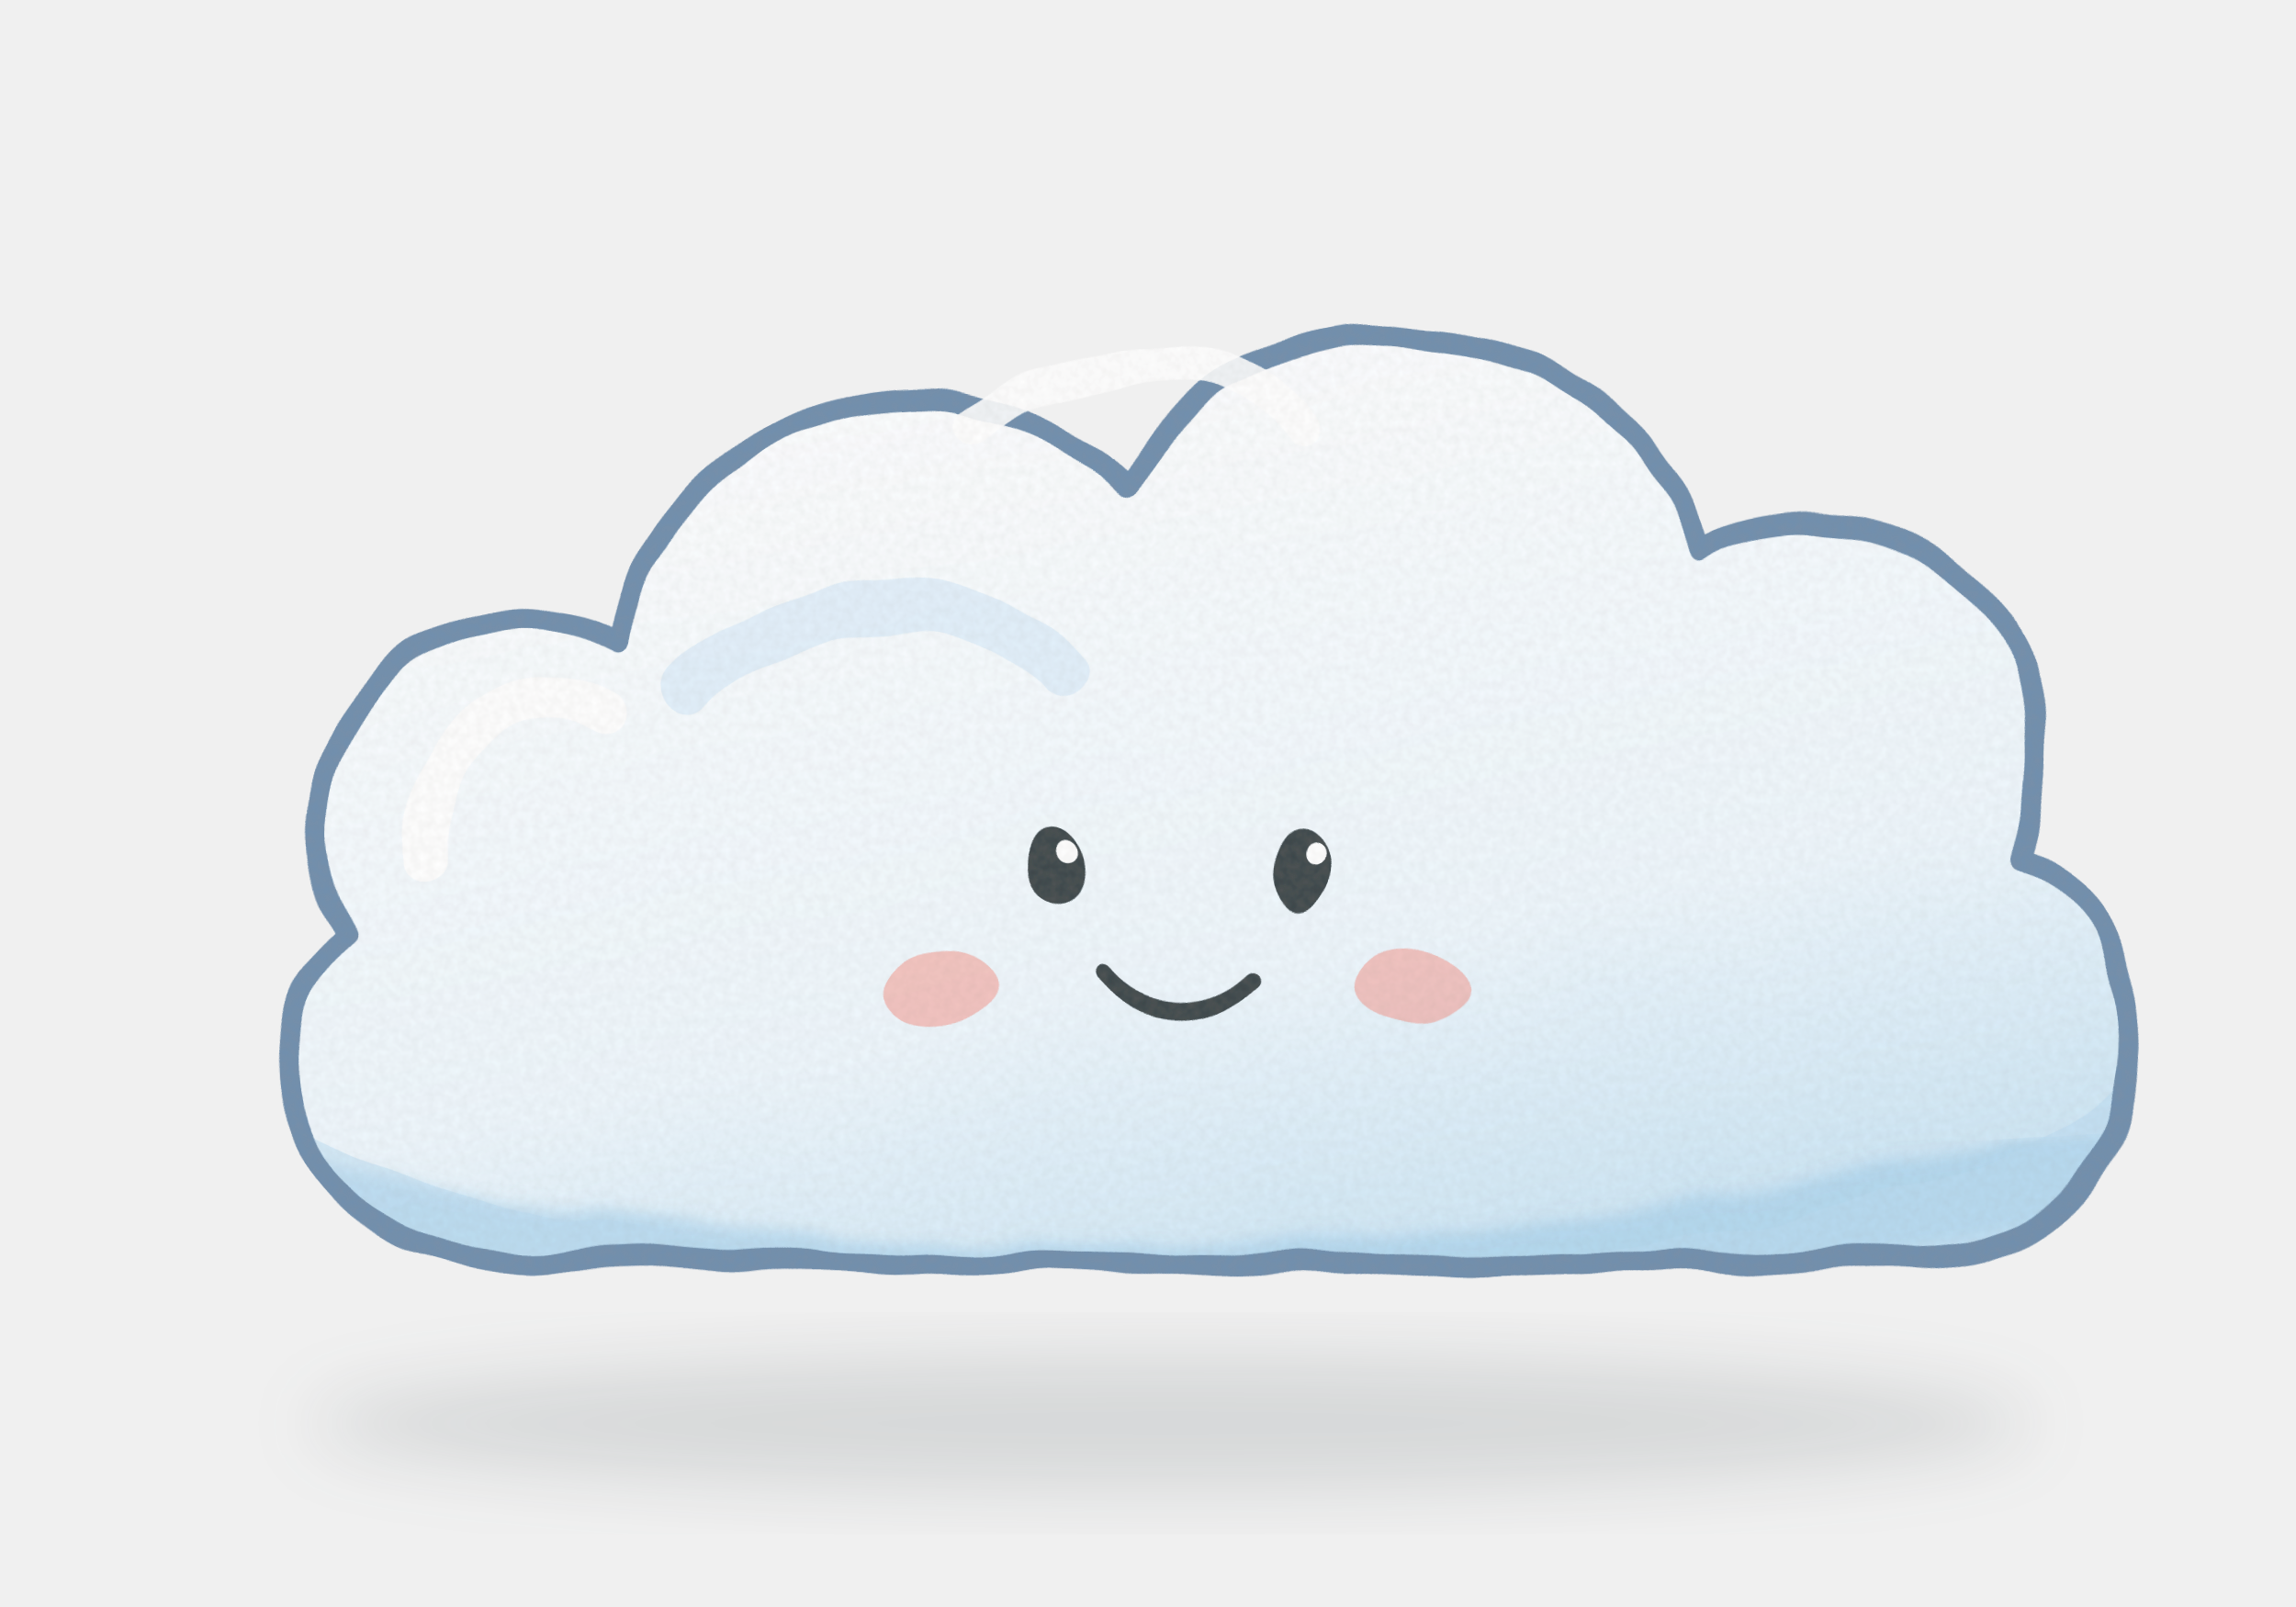
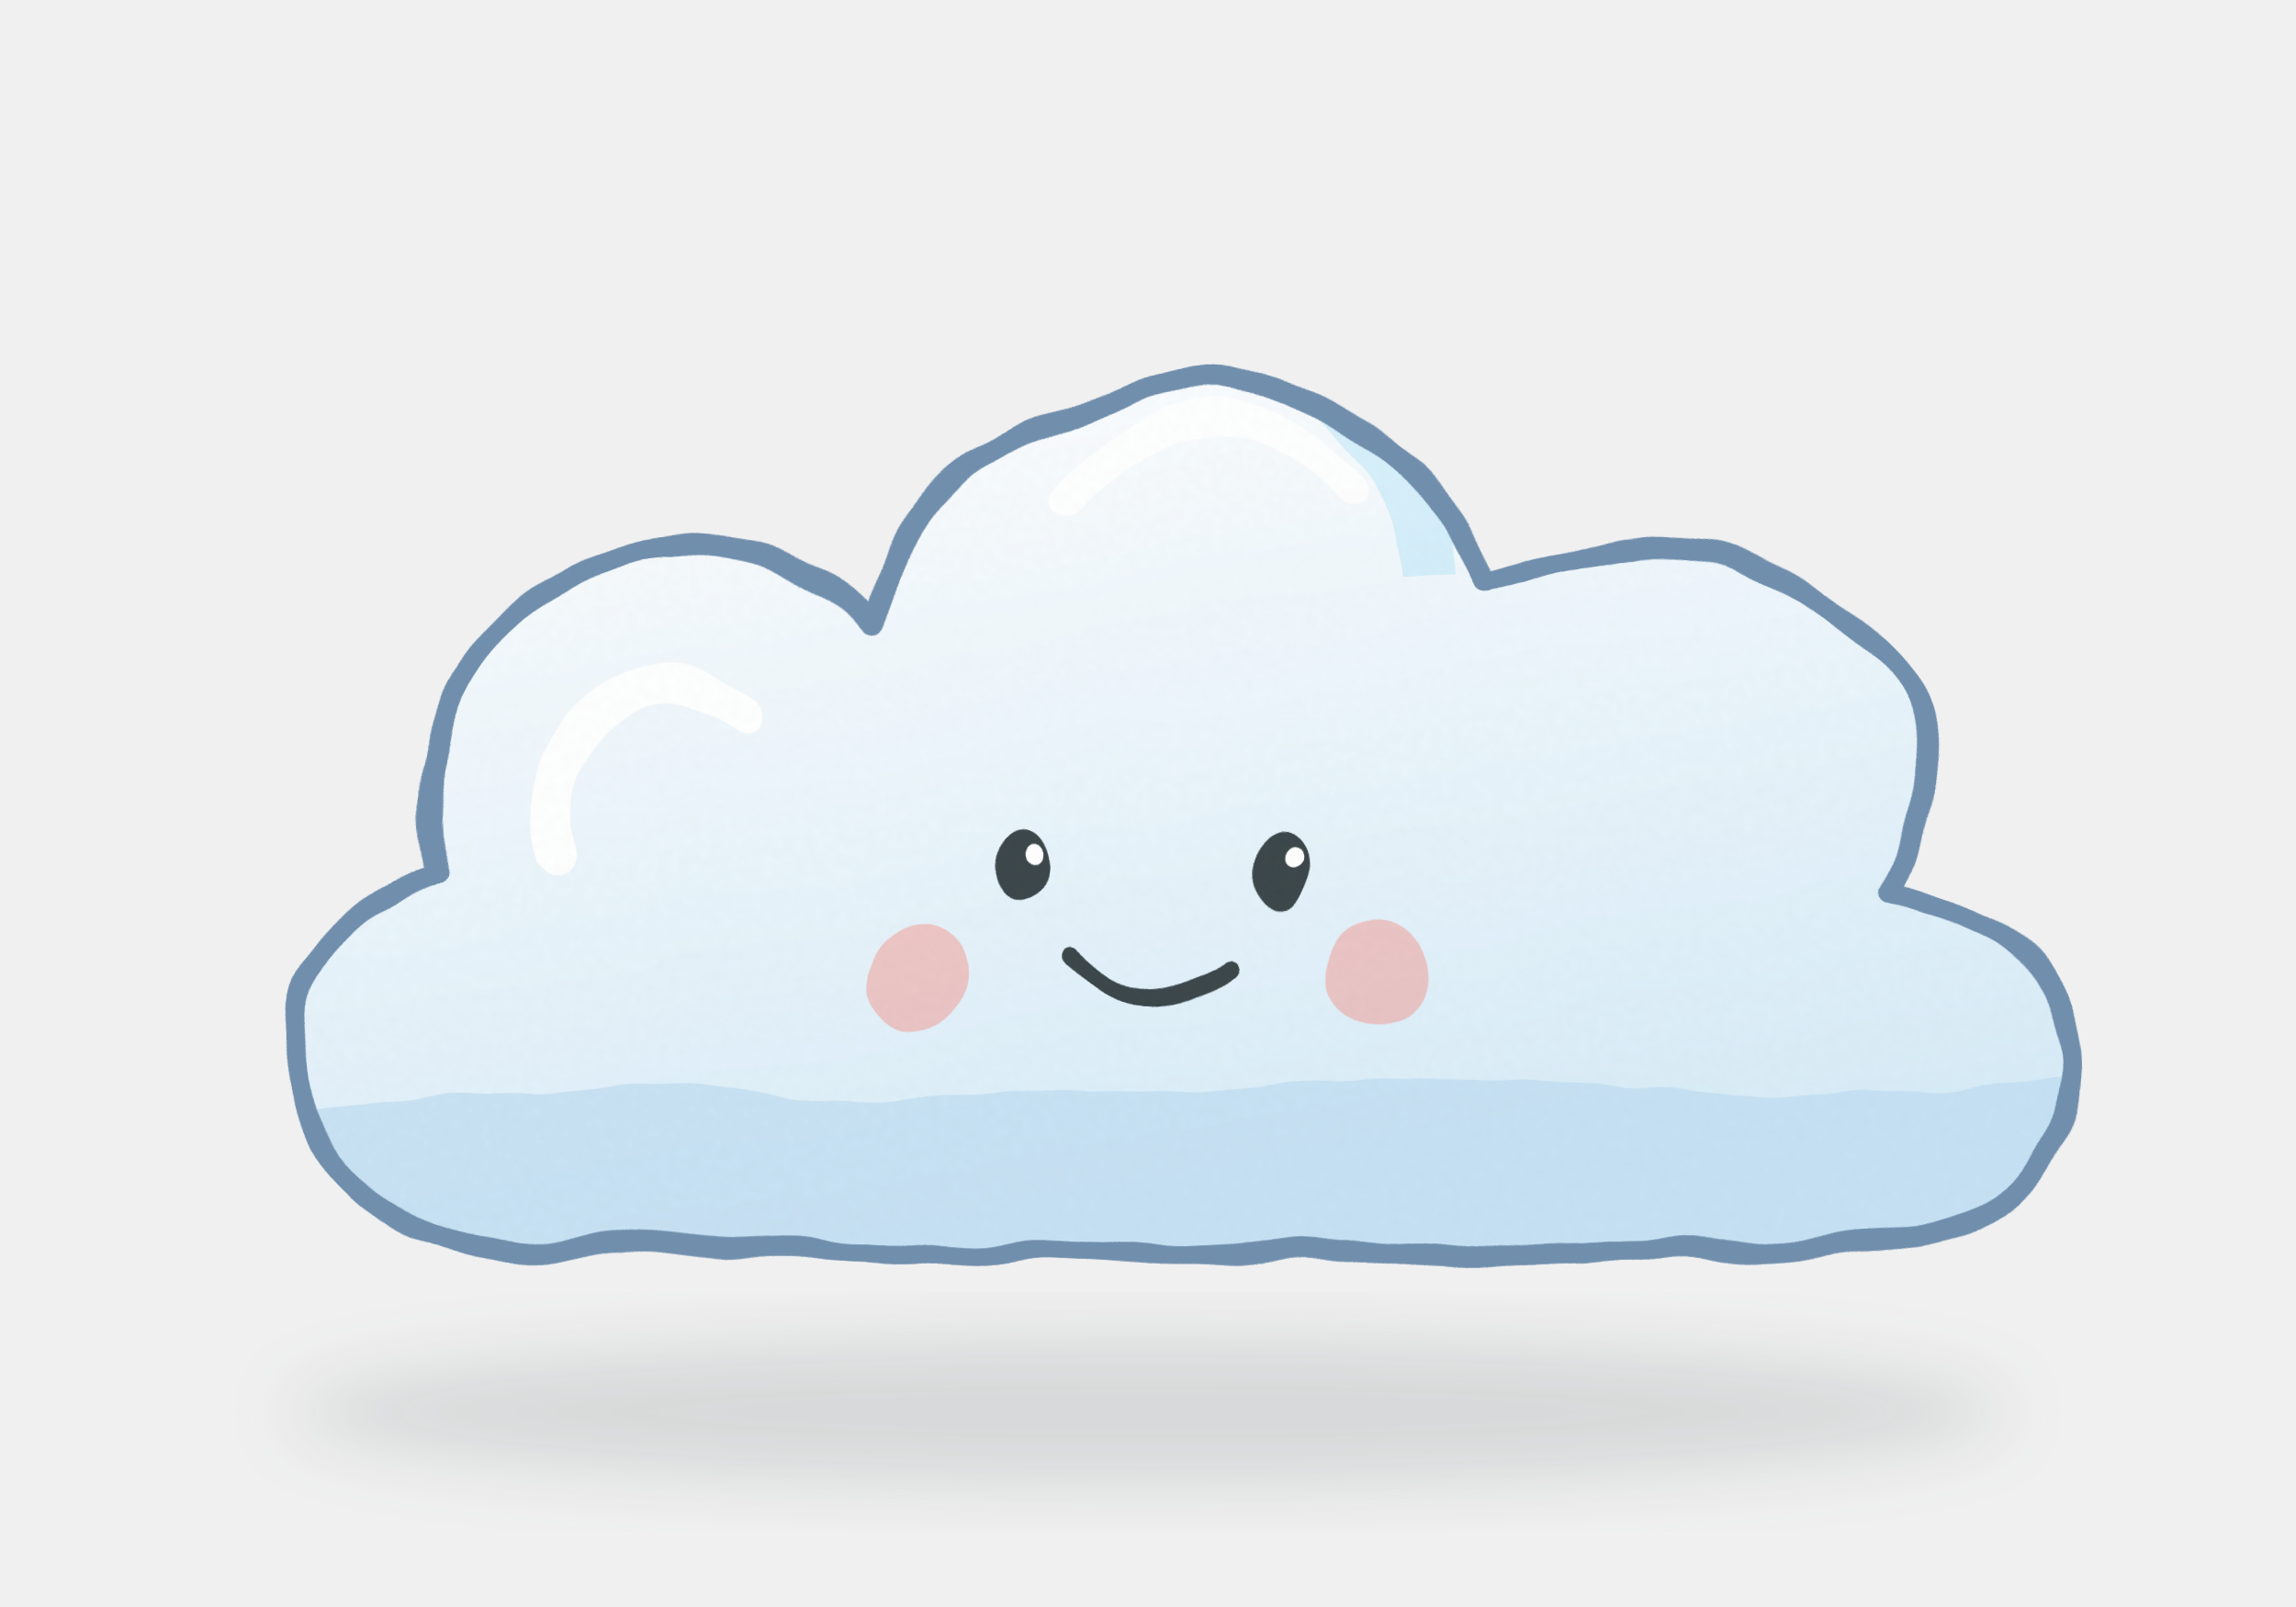
<svg xmlns="http://www.w3.org/2000/svg" viewBox="0 0 400 280" width="400" height="280">
  <defs>
-     <linearGradient id="wash" x1="0.2" y1="0" x2="0.6" y2="1">
+     <linearGradient id="wash" x1="0" y1="0" x2="0.35" y2="1">
      <stop offset="0" stop-color="#FFFFFF" />
-       <stop offset="0.7" stop-color="#EEF7FD" />
-       <stop offset="1" stop-color="#CFE7F6" />
+       <stop offset="1" stop-color="#D8ECF8" />
    </linearGradient>
    <clipPath id="body">
-       <path id="cloudPath" d="M96 220 C52 222 38 184 60 164 C42 128 78 96 108 112 C116 70 170 56 196 84 C218 46 282 50 296 96 C334 80 366 112 352 150 C384 164 376 220 332 220 Z" />
+       <path d="M92 218 C46 218 36 166 76 152 C64 102 124 80 152 108 C166 58 244 50 260 102 C306 80 352 118 330 156 C376 164 370 218 322 218 Z" />
    </clipPath>
    <filter id="wc" x="-8%" y="-8%" width="116%" height="116%">
      <feTurbulence type="fractalNoise" baseFrequency="0.03" numOctaves="3" seed="7" result="noise" />
-       <feDisplacementMap in="SourceGraphic" in2="noise" scale="5" xChannelSelector="R" yChannelSelector="G" result="warp" />
-       <feTurbulence type="fractalNoise" baseFrequency="0.7" numOctaves="2" seed="3" result="grain" />
-       <feColorMatrix in="grain" type="matrix" values="0 0 0 0 0.3  0 0 0 0 0.26  0 0 0 0 0.22  0 0 0 0.16 0" result="grainA" />
+       <feDisplacementMap in="SourceGraphic" in2="noise" scale="6" xChannelSelector="R" yChannelSelector="G" result="warp" />
+       <feTurbulence type="fractalNoise" baseFrequency="0.55" numOctaves="2" seed="3" result="grain" />
+       <feColorMatrix in="grain" type="matrix" values="0 0 0 0 0.24  0 0 0 0 0.2  0 0 0 0 0.17  0 0 0 0.05 0" result="grainA" />
      <feComposite in="grainA" in2="warp" operator="in" result="grainIn" />
      <feMerge>
        <feMergeNode in="warp" />
        <feMergeNode in="grainIn" />
      </feMerge>
    </filter>
-     <filter id="blur1">
-       <feGaussianBlur stdDeviation="1.4" />
-     </filter>
    <filter id="soft" x="-30%" y="-30%" width="160%" height="160%">
      <feGaussianBlur stdDeviation="6" />
    </filter>
  </defs>
-   <ellipse cx="204" cy="248" rx="150" ry="12" fill="#38454A" opacity="0.14" filter="url(#soft)" />
+   <ellipse cx="200" cy="246" rx="150" ry="13" fill="#38454A" opacity="0.14" filter="url(#soft)" />
  <g filter="url(#wc)">
-     <use href="#cloudPath" fill="url(#wash)" />
+     <path d="M92 218 C46 218 36 166 76 152 C64 102 124 80 152 108 C166 58 244 50 260 102 C306 80 352 118 330 156 C376 164 370 218 322 218 Z" fill="url(#wash)" />
    <g clip-path="url(#body)">
-       <path d="M40 206 C110 232 280 232 370 200" fill="none" stroke="#9FCDEA" stroke-width="16" opacity="0.55" filter="url(#blur1)" />
-       <path d="M30 170 C30 240 380 240 380 170 L380 260 L30 260 Z" fill="#B9DBF2" opacity="0.5" />
-       <path d="M120 120 C140 100 176 102 186 118" fill="none" stroke="#DDEEFA" stroke-width="9" stroke-linecap="round" opacity="0.8" />
+       <path d="M30 200 C90 180 150 196 210 190 C262 184 310 196 380 184 L380 240 L30 240 Z" fill="#BFDDF2" opacity="0.75" />
+       <path d="M160 70 C190 40 250 60 250 100" fill="none" stroke="#9EDDF5" stroke-width="10" opacity="0.35" />
    </g>
-     <use href="#cloudPath" fill="none" stroke="#6F8FAE" stroke-width="3.6" stroke-linejoin="round" />
-     <path d="M74 150 C72 128 92 116 106 124" fill="none" stroke="#FFFFFF" stroke-width="7" stroke-linecap="round" />
-     <path d="M170 74 C184 60 216 60 228 74" fill="none" stroke="#FFFFFF" stroke-width="6" stroke-linecap="round" opacity="0.9" />
-     <ellipse cx="184" cy="152" rx="5.4" ry="7" fill="#38454A" />
-     <ellipse cx="226" cy="152" rx="5.4" ry="7" fill="#38454A" />
-     <circle cx="186.4" cy="149.4" r="2" fill="#FFFFFF" />
-     <circle cx="228.4" cy="149.4" r="2" fill="#FFFFFF" />
-     <ellipse cx="164" cy="172" rx="10" ry="6.5" fill="#F58F83" opacity="0.5" />
-     <ellipse cx="246" cy="172" rx="10" ry="6.5" fill="#F58F83" opacity="0.5" />
-     <path d="M192 170 Q205 183 218 170" fill="none" stroke="#38454A" stroke-width="3" stroke-linecap="round" />
+     <path d="M92 218 C46 218 36 166 76 152 C64 102 124 80 152 108 C166 58 244 50 260 102 C306 80 352 118 330 156 C376 164 370 218 322 218 Z" fill="none" stroke="#6F8FAE" stroke-width="3.6" stroke-linejoin="round" />
+     <path d="M96 150 C92 124 116 112 130 124" fill="none" stroke="#FFFFFF" stroke-width="7" stroke-linecap="round" opacity="0.95" />
+     <path d="M186 86 C196 70 224 68 236 84" fill="none" stroke="#FFFFFF" stroke-width="6" stroke-linecap="round" opacity="0.9" />
+     <ellipse cx="178" cy="152" rx="5" ry="6.5" fill="#38454A" />
+     <ellipse cx="222" cy="152" rx="5" ry="6.5" fill="#38454A" />
+     <circle cx="180" cy="150" r="1.8" fill="#FFFFFF" />
+     <circle cx="224" cy="150" r="1.8" fill="#FFFFFF" />
+     <circle cx="160" cy="170" r="9" fill="#F58F83" opacity="0.45" />
+     <circle cx="240" cy="170" r="9" fill="#F58F83" opacity="0.45" />
+     <path d="M186 168 Q200 181 214 168" fill="none" stroke="#38454A" stroke-width="3" stroke-linecap="round" />
  </g>
</svg>
